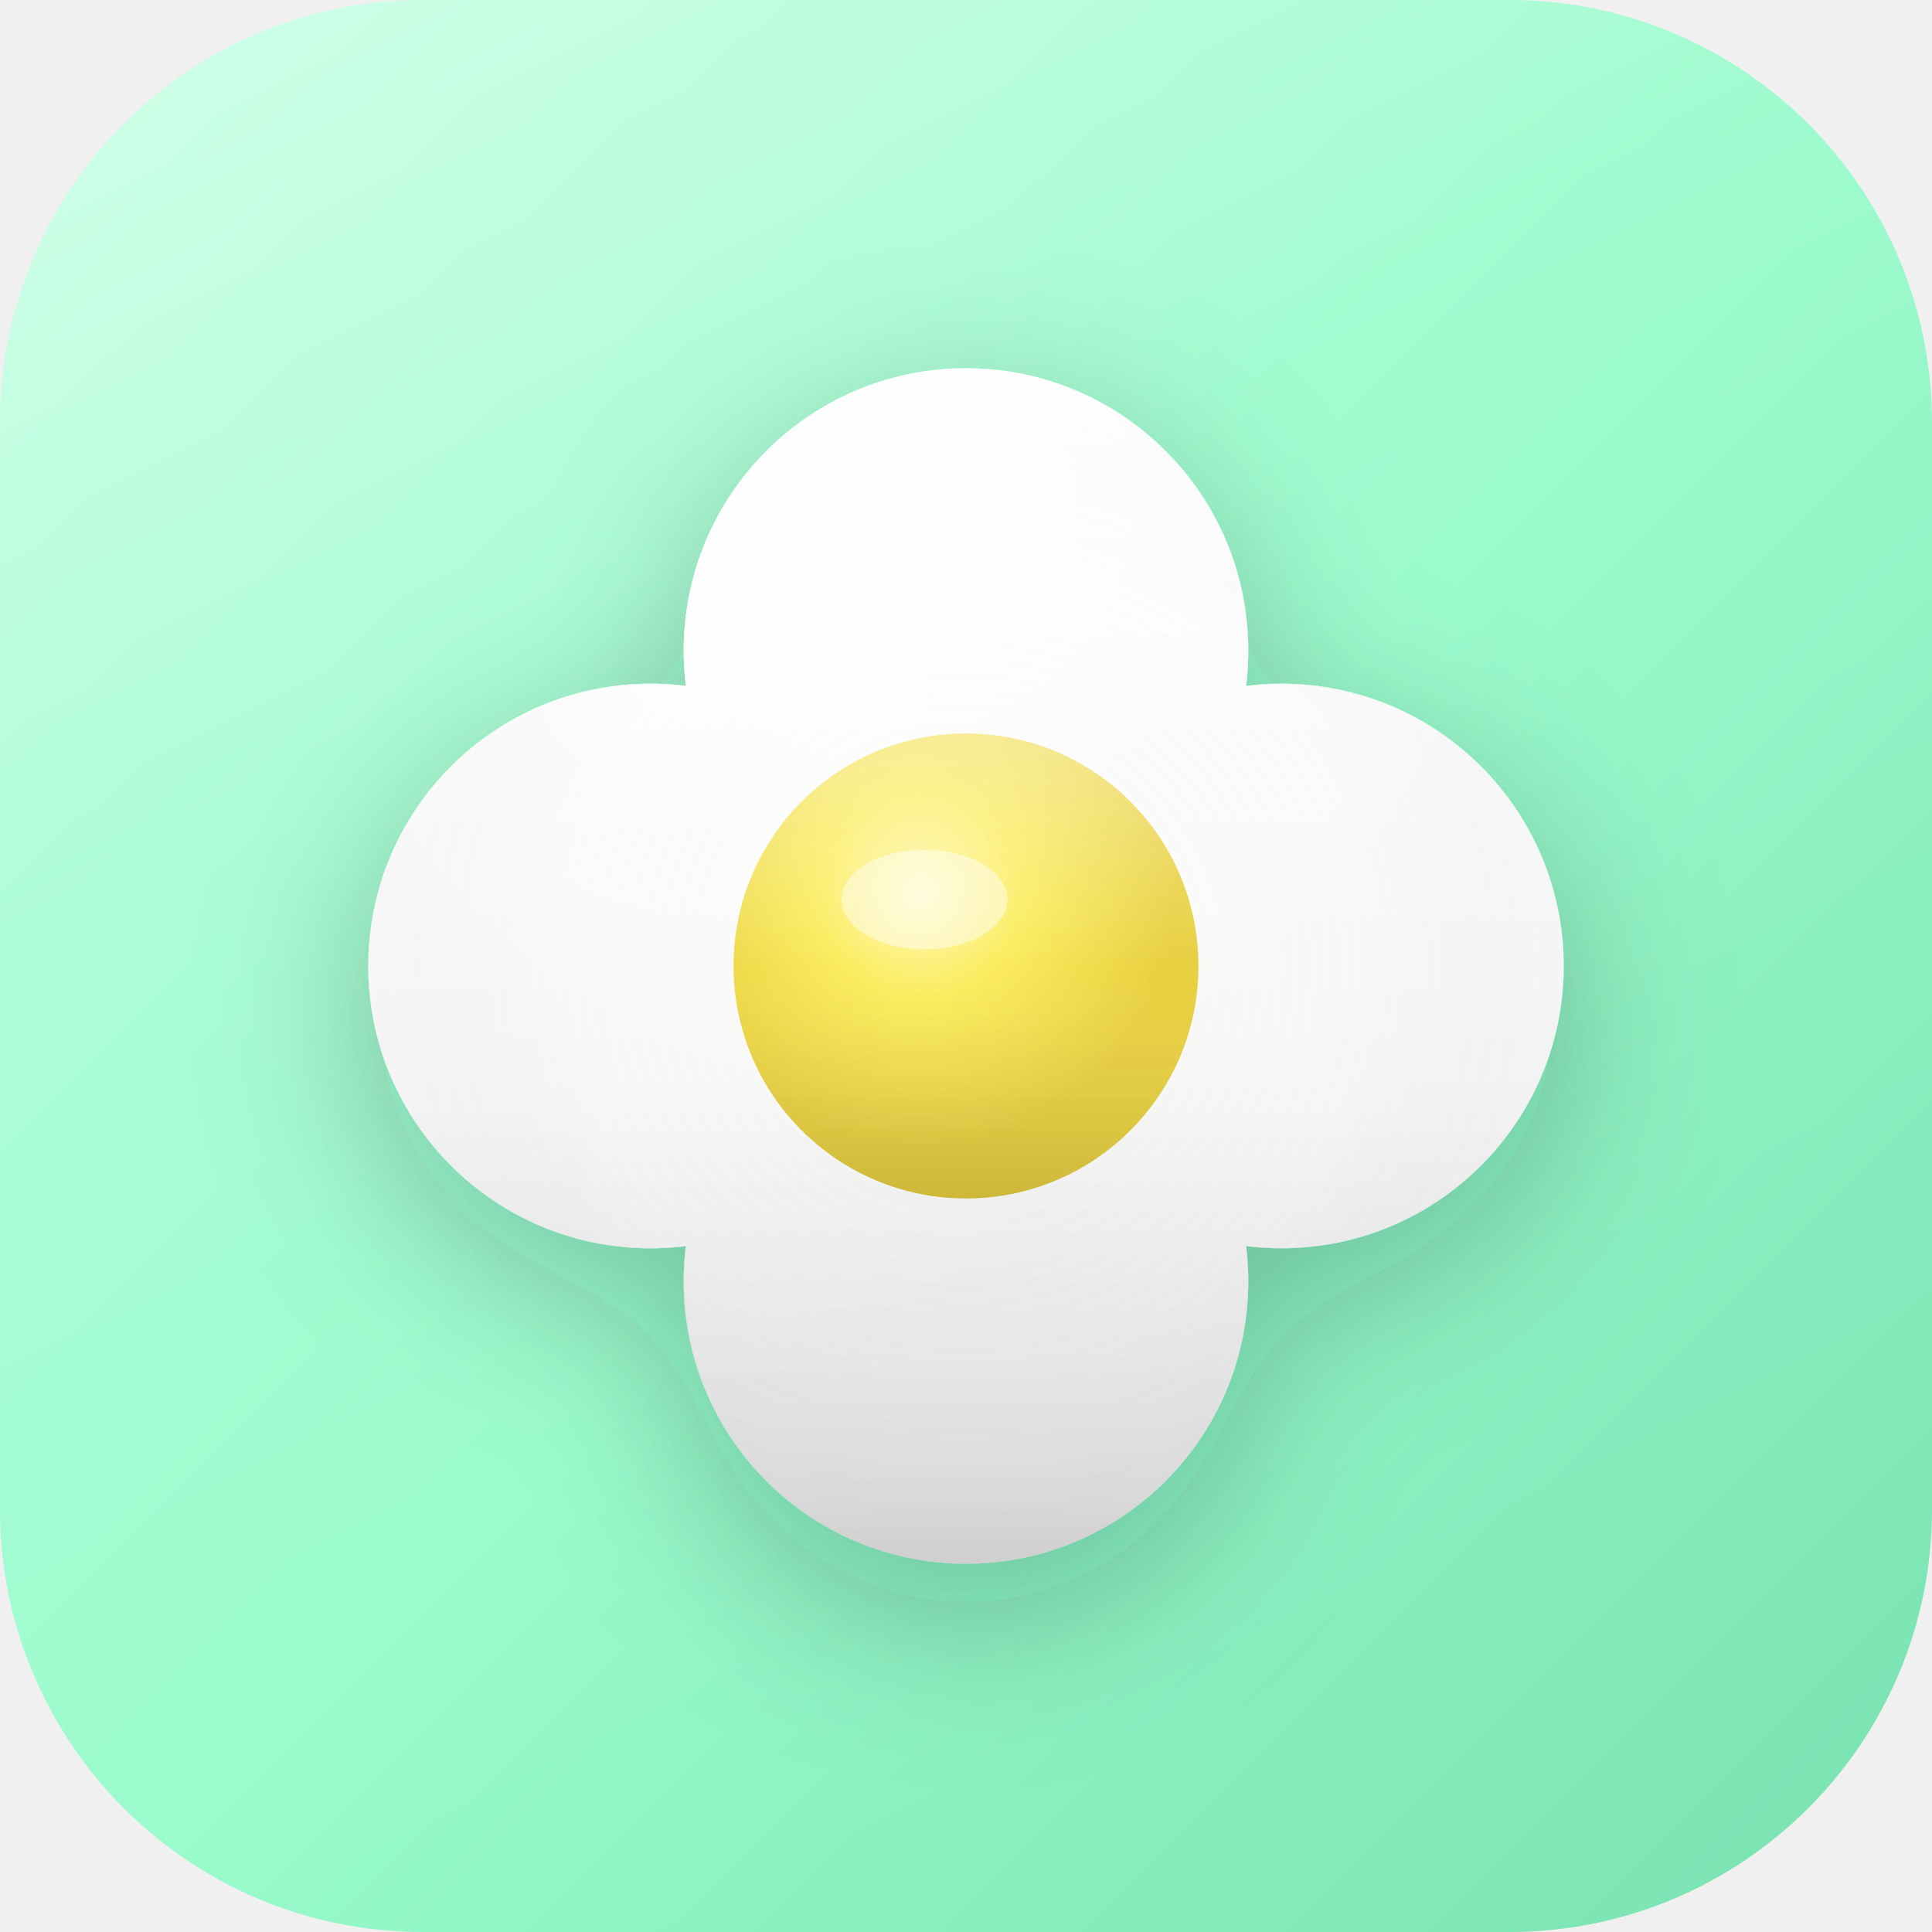
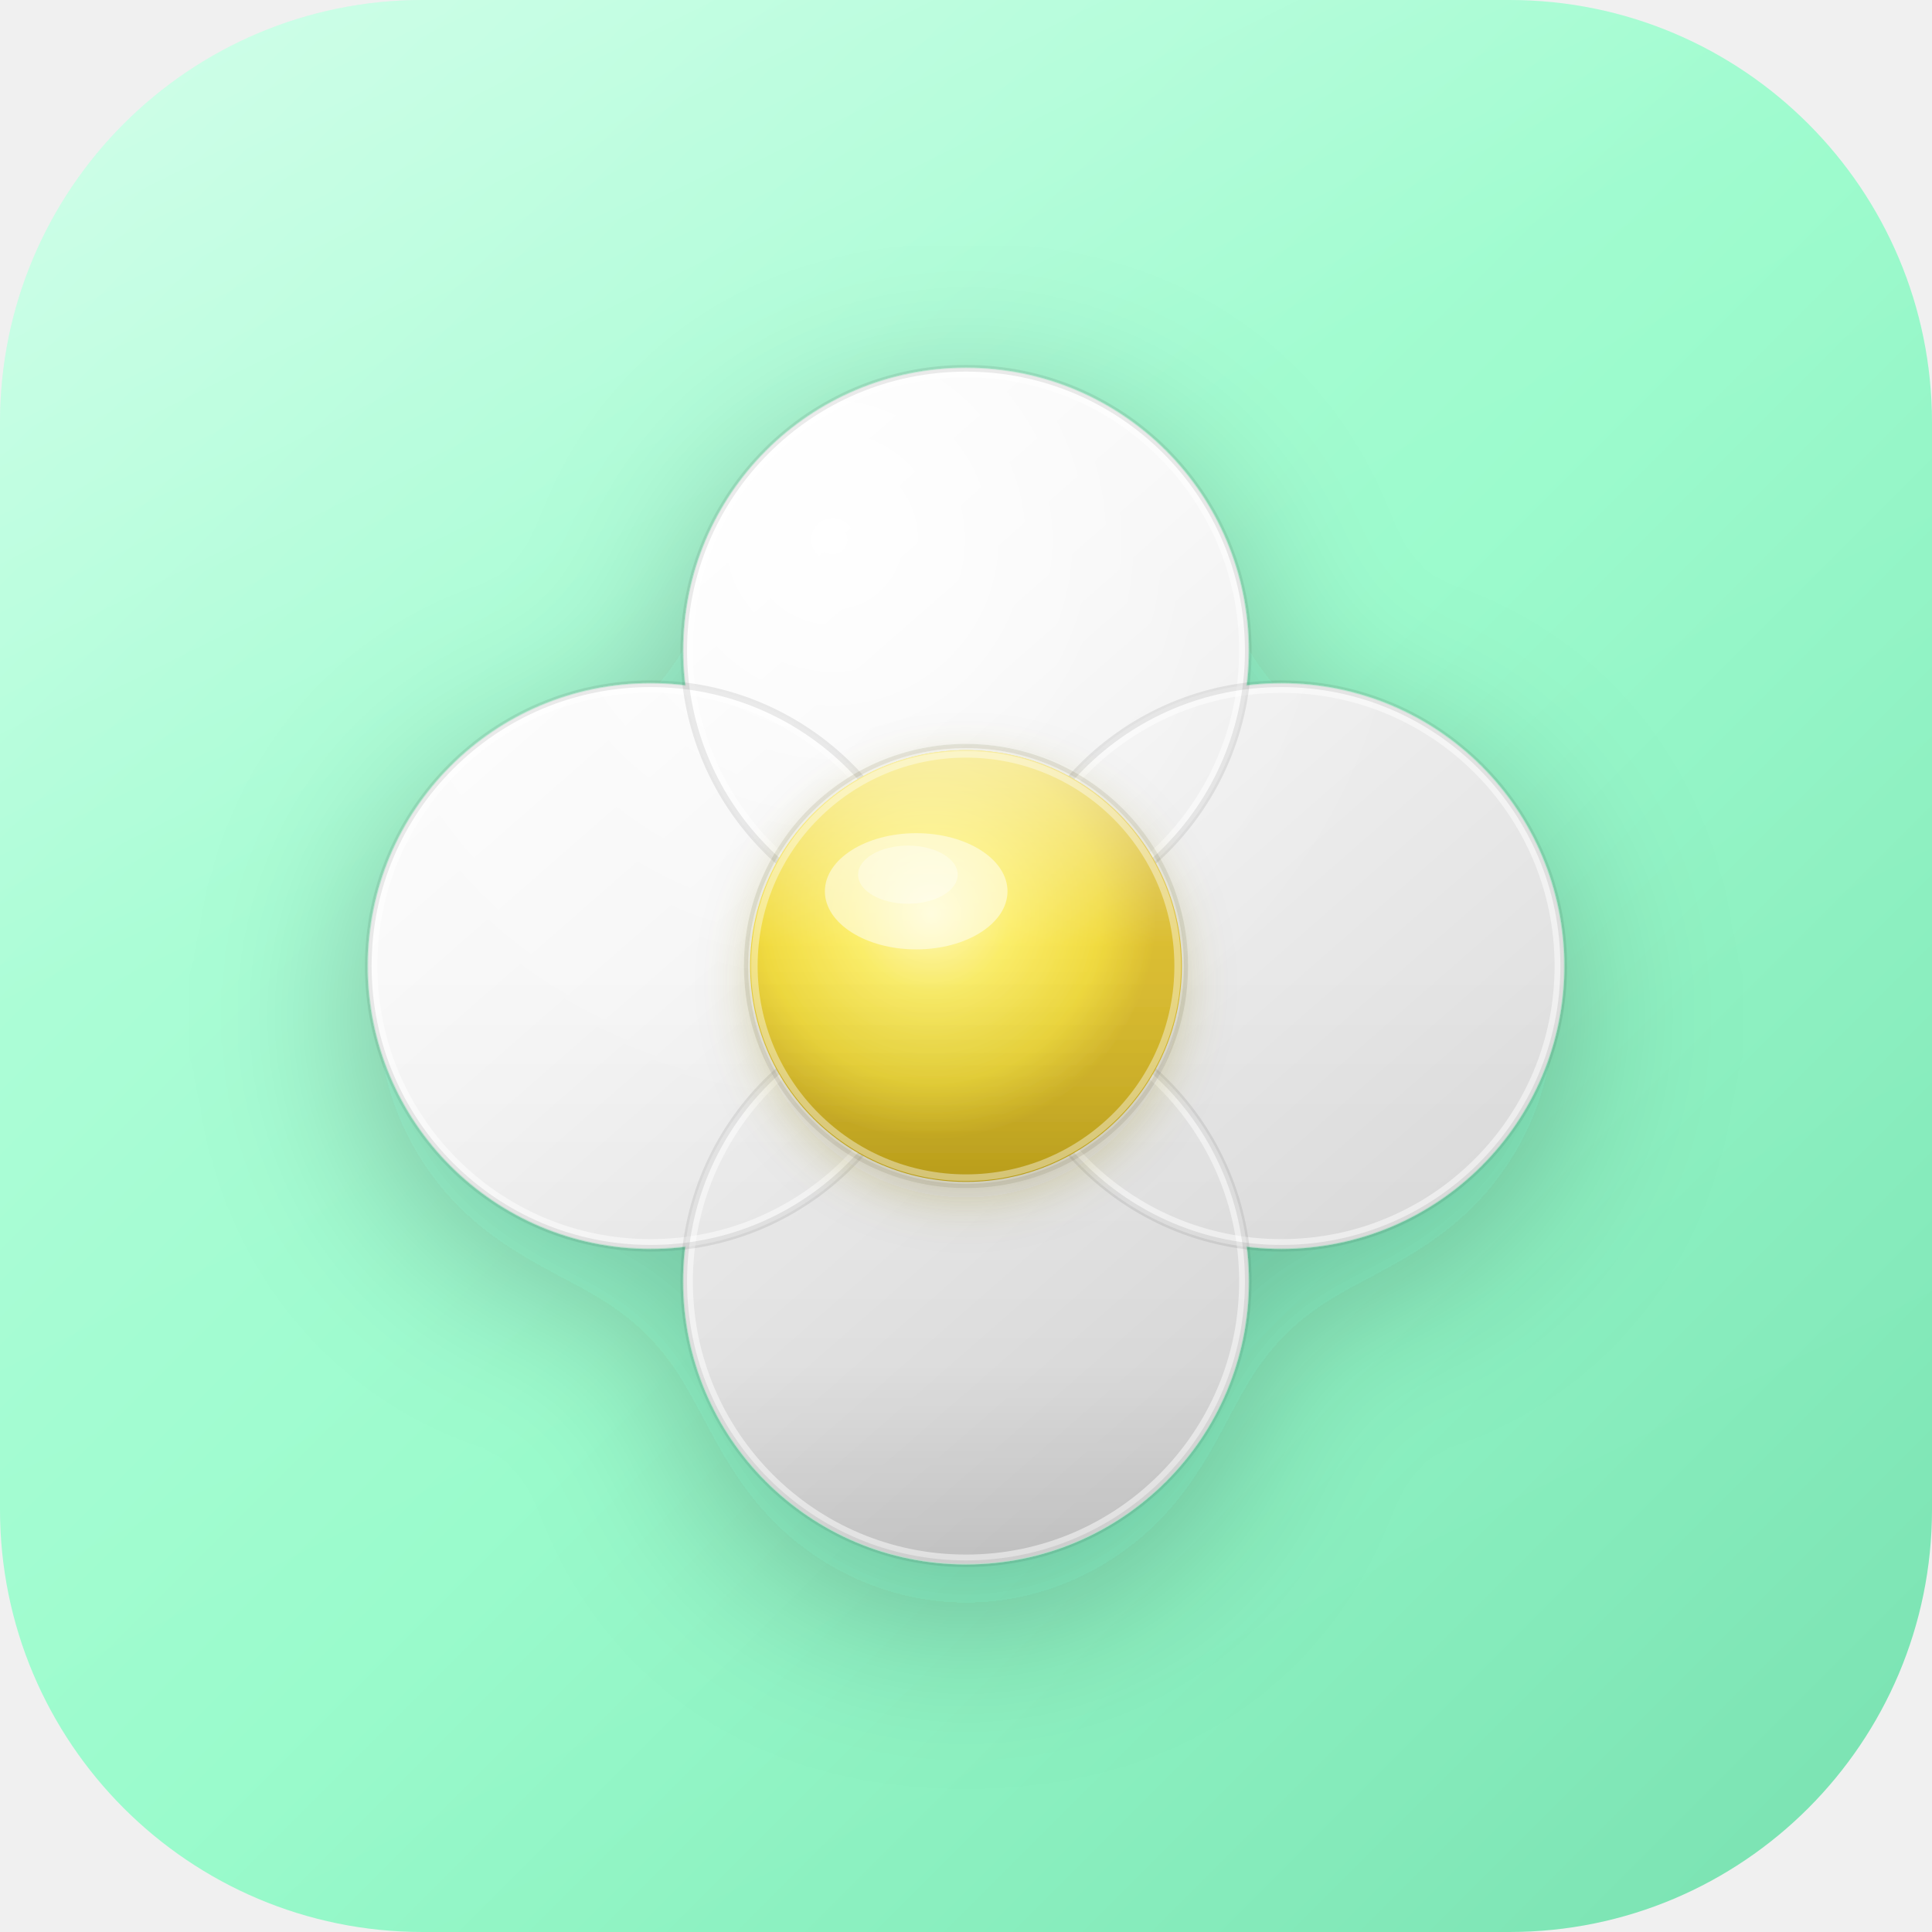
<svg xmlns="http://www.w3.org/2000/svg" viewBox="0 0 512 512">
  <defs>
    <linearGradient id="bg" x1="0%" y1="0%" x2="100%" y2="100%">
      <stop offset="0%" stop-color="#B8FFDE" />
      <stop offset="52%" stop-color="#98FBCB" />
      <stop offset="100%" stop-color="#78E0B0" />
    </linearGradient>
    <linearGradient id="bgGloss" x1="0%" y1="0%" x2="50%" y2="100%">
      <stop offset="0%" stop-color="white" stop-opacity="0.38" />
      <stop offset="42%" stop-color="white" stop-opacity="0.05" />
      <stop offset="100%" stop-color="white" stop-opacity="0" />
    </linearGradient>
    <clipPath id="clover">
      <ellipse cx="100" cy="62" rx="34" ry="34" />
      <ellipse cx="138" cy="100" rx="34" ry="34" />
      <ellipse cx="100" cy="138" rx="34" ry="34" />
      <ellipse cx="62" cy="100" rx="34" ry="34" />
-       <circle cx="100" cy="100" r="20" />
    </clipPath>
-     <linearGradient id="glassBase" x1="50%" y1="0%" x2="50%" y2="100%">
+     <linearGradient id="petalGlass" x1="15%" y1="10%" x2="85%" y2="90%">
      <stop offset="0%" stop-color="#ffffff" />
-       <stop offset="50%" stop-color="#f8f8f8" />
-       <stop offset="100%" stop-color="#eaeaea" />
+       <stop offset="35%" stop-color="#f6f6f6" />
+       <stop offset="65%" stop-color="#e8e8e8" />
+       <stop offset="100%" stop-color="#d8d8d8" />
    </linearGradient>
-     <radialGradient id="topGloss" cx="45%" cy="15%" r="50%">
-       <stop offset="0%" stop-color="white" stop-opacity="0.9" />
-       <stop offset="40%" stop-color="white" stop-opacity="0.3" />
+     <radialGradient id="topShine" cx="40%" cy="18%" r="45%">
+       <stop offset="0%" stop-color="white" stop-opacity="0.95" />
+       <stop offset="50%" stop-color="white" stop-opacity="0.25" />
      <stop offset="100%" stop-color="white" stop-opacity="0" />
    </radialGradient>
-     <linearGradient id="bottomShadow" x1="50%" y1="60%" x2="50%" y2="100%">
+     <linearGradient id="bottomEdge" x1="50%" y1="50%" x2="50%" y2="100%">
      <stop offset="0%" stop-color="black" stop-opacity="0" />
-       <stop offset="70%" stop-color="black" stop-opacity="0.06" />
+       <stop offset="60%" stop-color="black" stop-opacity="0.04" />
+       <stop offset="100%" stop-color="black" stop-opacity="0.18" />
+     </linearGradient>
+     <radialGradient id="centerBase" cx="42%" cy="38%" r="52%">
+       <stop offset="0%" stop-color="#FFF8B0" />
+       <stop offset="35%" stop-color="#FBEC5D" />
+       <stop offset="75%" stop-color="#F0D830" />
+       <stop offset="100%" stop-color="#D8B820" />
+     </radialGradient>
+     <linearGradient id="centerGloss" x1="50%" y1="0%" x2="50%" y2="100%">
+       <stop offset="0%" stop-color="white" stop-opacity="0.55" />
+       <stop offset="45%" stop-color="white" stop-opacity="0.08" />
      <stop offset="100%" stop-color="black" stop-opacity="0.15" />
    </linearGradient>
-     <radialGradient id="rimLight" cx="30%" cy="25%" r="70%">
-       <stop offset="0%" stop-color="white" stop-opacity="0.5" />
-       <stop offset="30%" stop-color="white" stop-opacity="0.1" />
-       <stop offset="100%" stop-color="white" stop-opacity="0" />
-     </radialGradient>
-     <radialGradient id="innerGlow" cx="50%" cy="50%" r="50%">
-       <stop offset="0%" stop-color="#fffbe8" stop-opacity="0.15" />
-       <stop offset="60%" stop-color="#f0f8f0" stop-opacity="0.05" />
-       <stop offset="100%" stop-color="transparent" />
-     </radialGradient>
-     <radialGradient id="centerGrad" cx="40%" cy="35%" r="55%">
-       <stop offset="0%" stop-color="#FFF8B8" />
-       <stop offset="40%" stop-color="#FBEC5D" />
-       <stop offset="100%" stop-color="#E8D040" />
-     </radialGradient>
-     <linearGradient id="centerDepth" x1="50%" y1="0%" x2="50%" y2="100%">
-       <stop offset="0%" stop-color="white" stop-opacity="0.4" />
-       <stop offset="50%" stop-color="white" stop-opacity="0" />
-       <stop offset="100%" stop-color="black" stop-opacity="0.12" />
-     </linearGradient>
-     <filter id="shadow" x="-15%" y="-8%" width="130%" height="130%">
+     <filter id="outerShadow" x="-15%" y="-8%" width="130%" height="130%">
      <feDropShadow dx="0" dy="6" stdDeviation="10" flood-color="#0A2818" flood-opacity="0.25" />
+     </filter>
+     <filter id="centerShadow" x="-20%" y="-20%" width="140%" height="140%">
+       <feDropShadow dx="0" dy="2" stdDeviation="3" flood-color="#8a7a20" flood-opacity="0.3" />
    </filter>
  </defs>
  <rect width="512" height="512" rx="112" fill="url(#bg)" />
  <rect width="512" height="512" rx="112" fill="url(#bgGloss)" />
-   <g transform="translate(256,256) scale(2.2) translate(-100,-100)" filter="url(#shadow)">
-     <rect x="20" y="20" width="160" height="160" fill="url(#glassBase)" clip-path="url(#clover)" />
-     <rect x="20" y="20" width="160" height="160" fill="url(#innerGlow)" clip-path="url(#clover)" />
-     <rect x="20" y="20" width="160" height="160" fill="url(#topGloss)" clip-path="url(#clover)" />
-     <rect x="20" y="20" width="160" height="160" fill="url(#rimLight)" clip-path="url(#clover)" />
-     <rect x="20" y="20" width="160" height="160" fill="url(#bottomShadow)" clip-path="url(#clover)" />
-     <circle cx="100" cy="100" r="28" fill="url(#centerGrad)" />
-     <circle cx="100" cy="100" r="28" fill="url(#centerDepth)" />
-     <ellipse cx="95" cy="92" rx="10" ry="6" fill="white" opacity="0.45" />
+   <g transform="translate(256,256) scale(2.2) translate(-100,-100)" filter="url(#outerShadow)">
+     <rect x="20" y="20" width="160" height="160" fill="url(#petalGlass)" clip-path="url(#clover)" />
+     <rect x="20" y="20" width="160" height="160" fill="url(#topShine)" clip-path="url(#clover)" />
+     <rect x="20" y="20" width="160" height="160" fill="url(#bottomEdge)" clip-path="url(#clover)" />
+     <ellipse cx="100" cy="62" rx="33.5" ry="33.5" fill="none" stroke="white" stroke-width="1.2" opacity="0.5" />
+     <ellipse cx="138" cy="100" rx="33.5" ry="33.5" fill="none" stroke="white" stroke-width="1.2" opacity="0.5" />
+     <ellipse cx="100" cy="138" rx="33.5" ry="33.5" fill="none" stroke="white" stroke-width="1.2" opacity="0.5" />
+     <ellipse cx="62" cy="100" rx="33.5" ry="33.5" fill="none" stroke="white" stroke-width="1.2" opacity="0.5" />
+     <ellipse cx="100" cy="62" rx="34" ry="34" fill="none" stroke="black" stroke-width="0.8" opacity="0.08" />
+     <ellipse cx="138" cy="100" rx="34" ry="34" fill="none" stroke="black" stroke-width="0.8" opacity="0.08" />
+     <ellipse cx="100" cy="138" rx="34" ry="34" fill="none" stroke="black" stroke-width="0.8" opacity="0.08" />
+     <ellipse cx="62" cy="100" rx="34" ry="34" fill="none" stroke="black" stroke-width="0.8" opacity="0.08" />
+     <g filter="url(#centerShadow)">
+       <circle cx="100" cy="100" r="26" fill="url(#centerBase)" />
+       <circle cx="100" cy="100" r="26" fill="url(#centerGloss)" />
+       <ellipse cx="94" cy="91" rx="11" ry="7" fill="white" opacity="0.5" />
+       <ellipse cx="93" cy="89" rx="6" ry="3.5" fill="white" opacity="0.35" />
+       <circle cx="100" cy="100" r="25.5" fill="none" stroke="white" stroke-width="0.8" opacity="0.4" />
+       <circle cx="100" cy="100" r="26.5" fill="none" stroke="black" stroke-width="0.5" opacity="0.1" />
+     </g>
  </g>
</svg>
